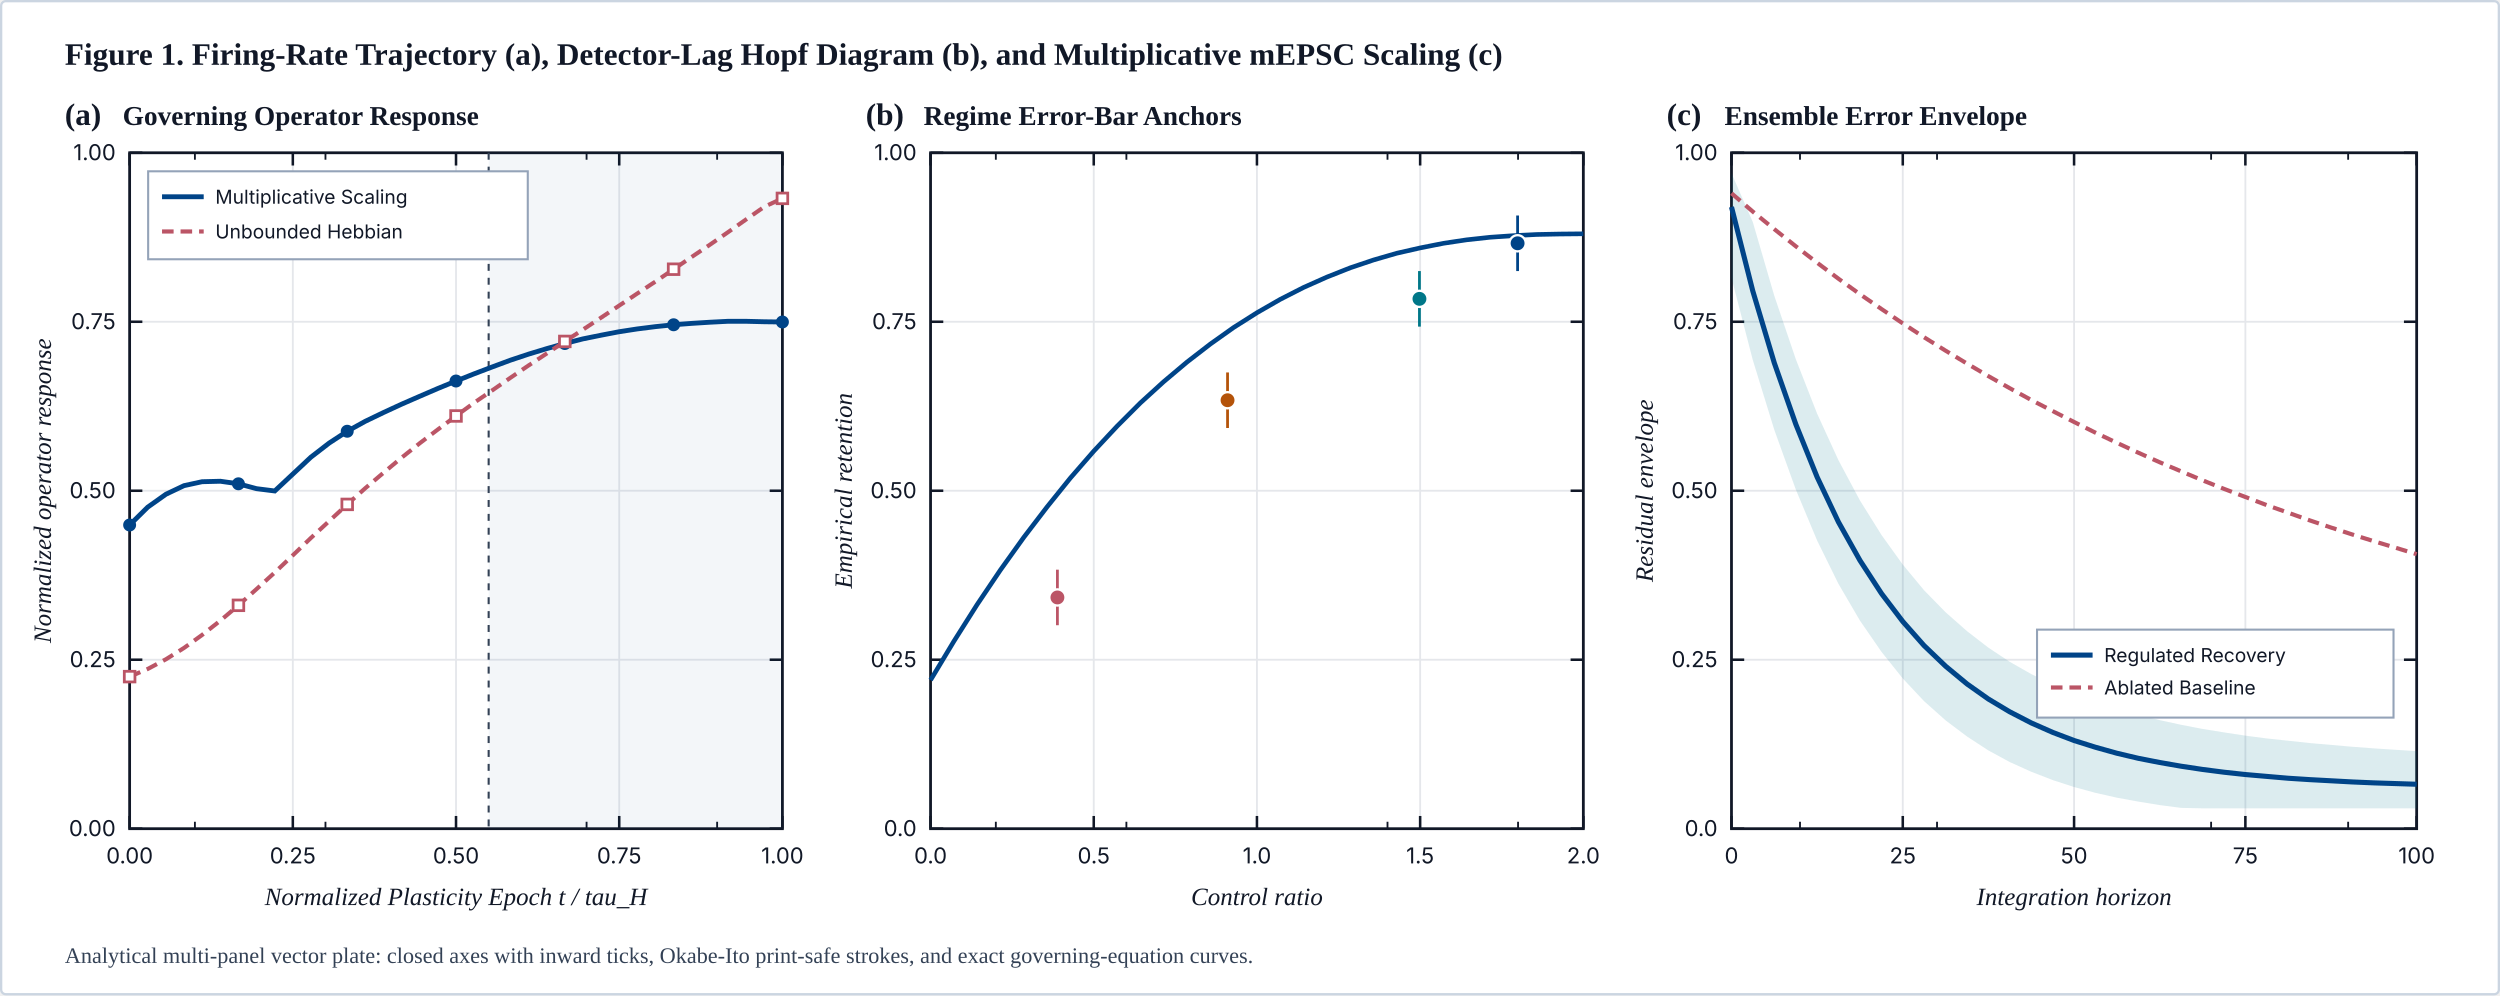
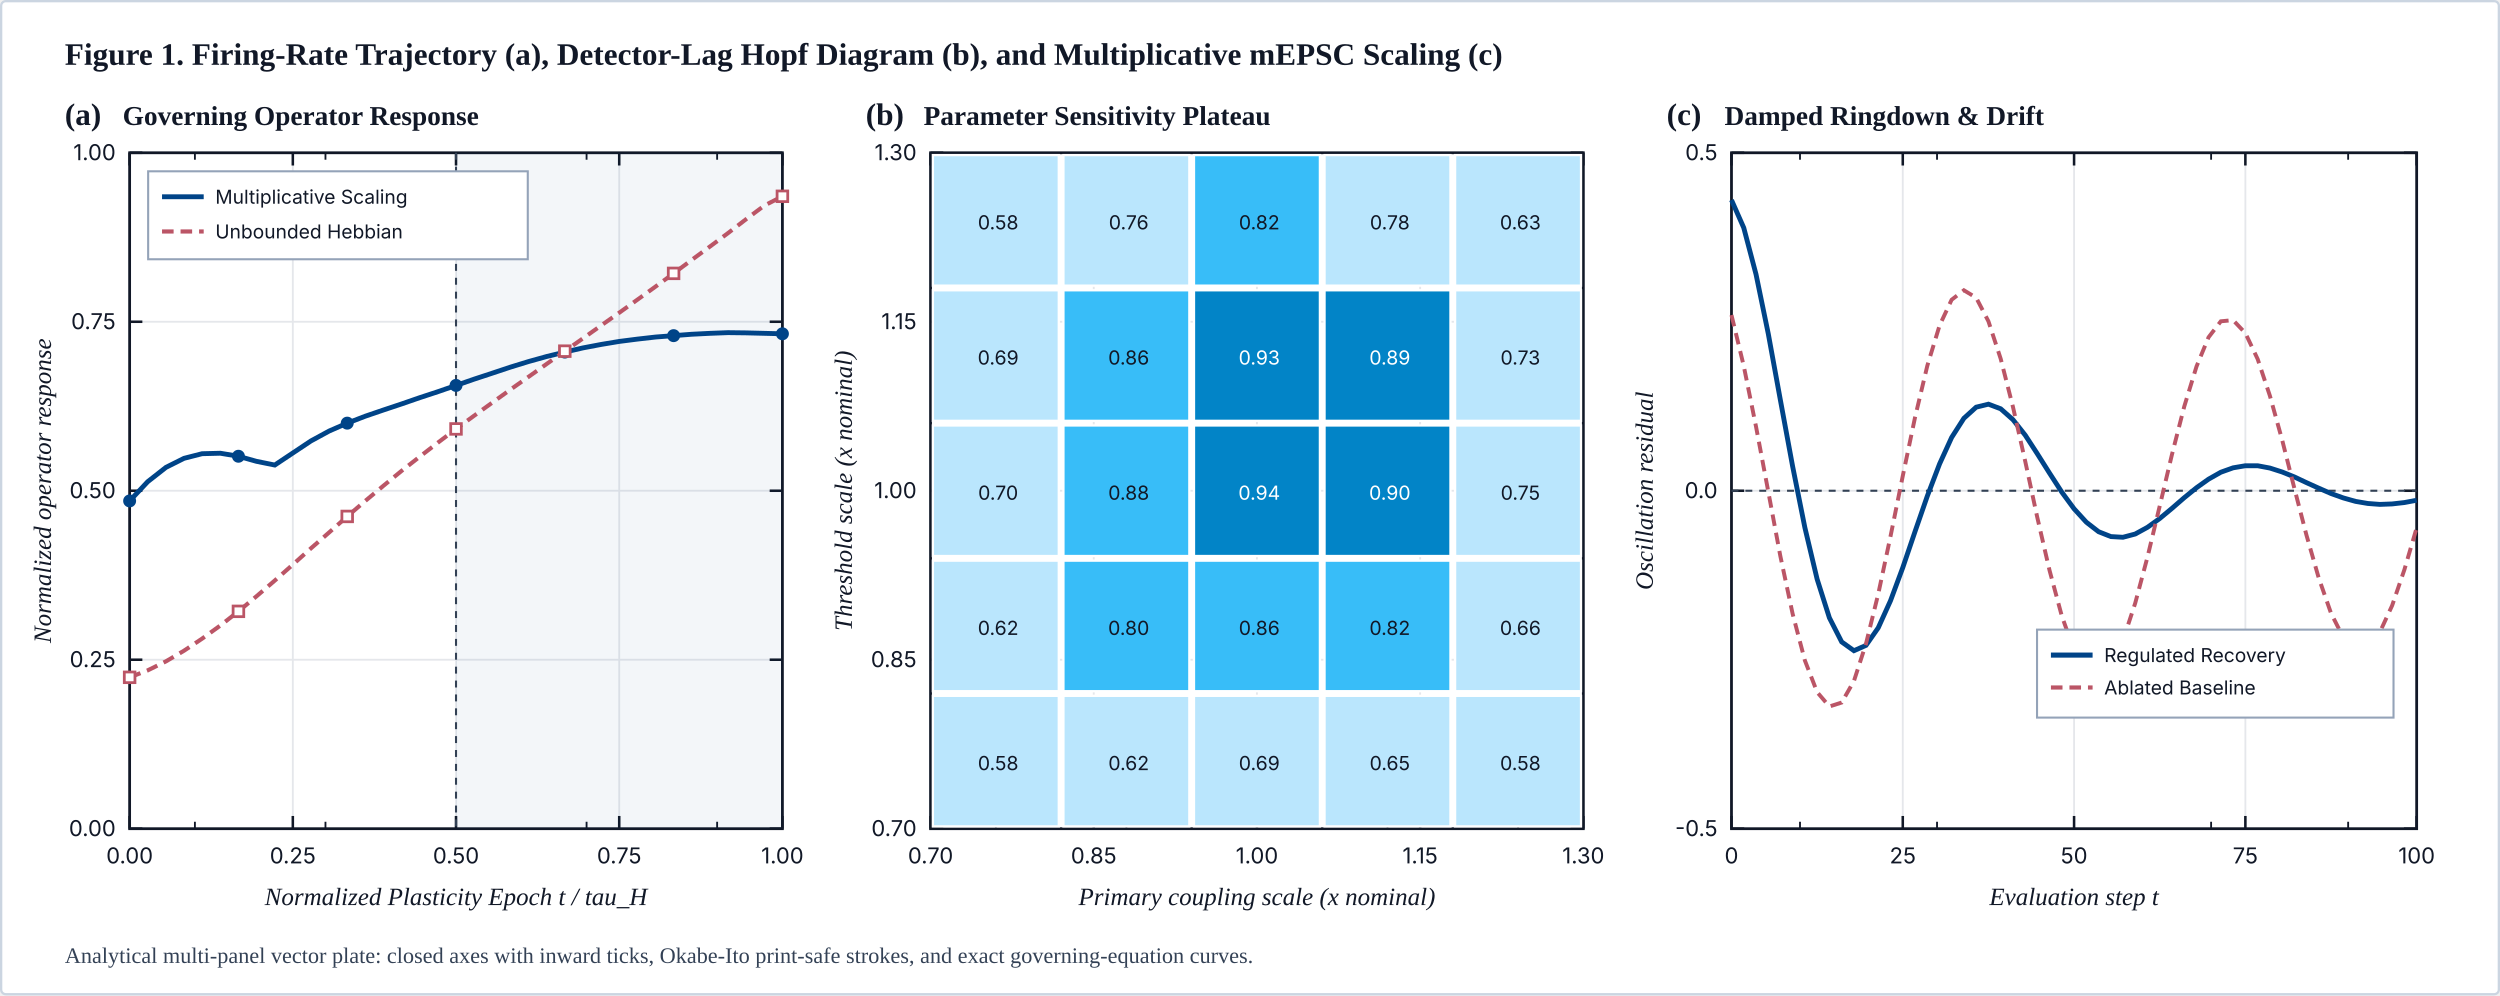
<svg xmlns="http://www.w3.org/2000/svg" viewBox="0 0 1080 430" width="1080" height="430" role="img" data-figure-style="journal-multipanel">
  <rect x="0.5" y="0.5" width="1079" height="429" rx="2" fill="#ffffff" stroke="#cbd5e1" stroke-width="1" />
  <text x="28" y="28" fill="#111827" font-family="Georgia, 'Times New Roman', serif" font-size="13.5" font-weight="700">Figure 1. Firing-Rate Trajectory (a), Detector-Lag Hopf Diagram (b), and Multiplicative mEPSC Scaling (c)</text>
  <text x="28.0" y="54.0" fill="#111827" font-family="Georgia, 'Times New Roman', serif" font-size="13.5" font-weight="700">(a)</text>
  <text x="53.0" y="54.0" fill="#111827" font-family="Georgia, 'Times New Roman', serif" font-size="11.8" font-weight="600">Governing Operator Response</text>
  <line x1="56.0" y1="358.0" x2="338.0" y2="358.0" stroke="#e5e7eb" stroke-width="0.8" />
  <line x1="56.0" y1="285.0" x2="338.0" y2="285.0" stroke="#e5e7eb" stroke-width="0.8" />
  <line x1="56.0" y1="212.0" x2="338.0" y2="212.0" stroke="#e5e7eb" stroke-width="0.8" />
  <line x1="56.0" y1="139.0" x2="338.0" y2="139.0" stroke="#e5e7eb" stroke-width="0.8" />
  <line x1="56.0" y1="66.0" x2="338.0" y2="66.0" stroke="#e5e7eb" stroke-width="0.8" />
  <line x1="56.0" y1="66.0" x2="56.0" y2="358.0" stroke="#e5e7eb" stroke-width="0.8" />
  <line x1="126.5" y1="66.0" x2="126.5" y2="358.0" stroke="#e5e7eb" stroke-width="0.8" />
  <line x1="197.0" y1="66.0" x2="197.0" y2="358.0" stroke="#e5e7eb" stroke-width="0.8" />
  <line x1="267.5" y1="66.0" x2="267.5" y2="358.0" stroke="#e5e7eb" stroke-width="0.8" />
  <line x1="338.0" y1="66.0" x2="338.0" y2="358.0" stroke="#e5e7eb" stroke-width="0.8" />
  <rect x="56.0" y="66.0" width="282.0" height="292.0" fill="none" stroke="#111827" stroke-width="1.2" />
  <line x1="56.0" y1="358.0" x2="56.0" y2="352.5" stroke="#111827" stroke-width="1.1" />
  <line x1="56.0" y1="66.0" x2="56.0" y2="71.5" stroke="#111827" stroke-width="1.1" />
  <text x="56.0" y="373.0" text-anchor="middle" fill="#111827" font-family="Inter, 'Helvetica Neue', Arial, sans-serif" font-size="9.5">0.00</text>
  <line x1="126.5" y1="358.0" x2="126.5" y2="352.5" stroke="#111827" stroke-width="1.1" />
  <line x1="126.5" y1="66.0" x2="126.5" y2="71.5" stroke="#111827" stroke-width="1.1" />
  <text x="126.5" y="373.0" text-anchor="middle" fill="#111827" font-family="Inter, 'Helvetica Neue', Arial, sans-serif" font-size="9.5">0.25</text>
  <line x1="197.0" y1="358.0" x2="197.0" y2="352.5" stroke="#111827" stroke-width="1.1" />
  <line x1="197.0" y1="66.0" x2="197.0" y2="71.5" stroke="#111827" stroke-width="1.1" />
  <text x="197.0" y="373.0" text-anchor="middle" fill="#111827" font-family="Inter, 'Helvetica Neue', Arial, sans-serif" font-size="9.5">0.50</text>
  <line x1="267.5" y1="358.0" x2="267.5" y2="352.5" stroke="#111827" stroke-width="1.1" />
  <line x1="267.5" y1="66.0" x2="267.5" y2="71.5" stroke="#111827" stroke-width="1.1" />
  <text x="267.5" y="373.0" text-anchor="middle" fill="#111827" font-family="Inter, 'Helvetica Neue', Arial, sans-serif" font-size="9.5">0.75</text>
  <line x1="338.0" y1="358.0" x2="338.0" y2="352.5" stroke="#111827" stroke-width="1.1" />
  <line x1="338.0" y1="66.0" x2="338.0" y2="71.5" stroke="#111827" stroke-width="1.1" />
  <text x="338.0" y="373.0" text-anchor="middle" fill="#111827" font-family="Inter, 'Helvetica Neue', Arial, sans-serif" font-size="9.5">1.00</text>
  <line x1="84.2" y1="358.0" x2="84.2" y2="355.0" stroke="#111827" stroke-width="0.8" />
  <line x1="84.2" y1="66.0" x2="84.2" y2="69.0" stroke="#111827" stroke-width="0.8" />
  <line x1="140.6" y1="358.0" x2="140.6" y2="355.0" stroke="#111827" stroke-width="0.8" />
  <line x1="140.6" y1="66.0" x2="140.6" y2="69.0" stroke="#111827" stroke-width="0.8" />
  <line x1="197.0" y1="358.0" x2="197.0" y2="355.0" stroke="#111827" stroke-width="0.8" />
  <line x1="197.0" y1="66.0" x2="197.0" y2="69.0" stroke="#111827" stroke-width="0.8" />
  <line x1="253.4" y1="358.0" x2="253.4" y2="355.0" stroke="#111827" stroke-width="0.8" />
  <line x1="253.4" y1="66.0" x2="253.4" y2="69.0" stroke="#111827" stroke-width="0.8" />
  <line x1="309.8" y1="358.0" x2="309.8" y2="355.0" stroke="#111827" stroke-width="0.8" />
  <line x1="309.8" y1="66.0" x2="309.8" y2="69.0" stroke="#111827" stroke-width="0.8" />
  <line x1="56.0" y1="358.0" x2="61.5" y2="358.0" stroke="#111827" stroke-width="1.1" />
  <line x1="338.0" y1="358.0" x2="332.5" y2="358.0" stroke="#111827" stroke-width="1.1" />
  <text x="50.0" y="361.2" text-anchor="end" fill="#111827" font-family="Inter, 'Helvetica Neue', Arial, sans-serif" font-size="9.5">0.00</text>
  <line x1="56.0" y1="285.0" x2="61.5" y2="285.0" stroke="#111827" stroke-width="1.1" />
  <line x1="338.0" y1="285.0" x2="332.5" y2="285.0" stroke="#111827" stroke-width="1.1" />
  <text x="50.0" y="288.2" text-anchor="end" fill="#111827" font-family="Inter, 'Helvetica Neue', Arial, sans-serif" font-size="9.5">0.25</text>
  <line x1="56.0" y1="212.0" x2="61.5" y2="212.0" stroke="#111827" stroke-width="1.1" />
  <line x1="338.0" y1="212.0" x2="332.5" y2="212.0" stroke="#111827" stroke-width="1.1" />
  <text x="50.0" y="215.2" text-anchor="end" fill="#111827" font-family="Inter, 'Helvetica Neue', Arial, sans-serif" font-size="9.5">0.50</text>
  <line x1="56.0" y1="139.0" x2="61.5" y2="139.0" stroke="#111827" stroke-width="1.1" />
  <line x1="338.0" y1="139.0" x2="332.5" y2="139.0" stroke="#111827" stroke-width="1.1" />
  <text x="50.0" y="142.2" text-anchor="end" fill="#111827" font-family="Inter, 'Helvetica Neue', Arial, sans-serif" font-size="9.5">0.75</text>
  <line x1="56.0" y1="66.0" x2="61.5" y2="66.0" stroke="#111827" stroke-width="1.1" />
  <line x1="338.0" y1="66.0" x2="332.5" y2="66.0" stroke="#111827" stroke-width="1.1" />
  <text x="50.0" y="69.2" text-anchor="end" fill="#111827" font-family="Inter, 'Helvetica Neue', Arial, sans-serif" font-size="9.5">1.00</text>
  <text x="197.0" y="391.0" text-anchor="middle" fill="#111827" font-family="Georgia, 'Times New Roman', serif" font-size="10.8" font-style="italic">Normalized Plasticity Epoch t / tau_H</text>
  <text x="22.0" y="212.0" text-anchor="middle" transform="rotate(-90 22.0 212.0)" fill="#111827" font-family="Georgia, 'Times New Roman', serif" font-size="10.8" font-style="italic">Normalized operator response</text>
-   <rect x="211.1" y="66.0" width="126.9" height="292.0" fill="#004488" fill-opacity="0.05" />
-   <line x1="211.1" y1="66.0" x2="211.1" y2="358.0" stroke="#334155" stroke-width="0.9" stroke-dasharray="3 3" />
-   <path d="M56.0,226.8 L63.8,219.1 L71.7,213.5 L79.5,209.8 L87.3,208.1 L95.2,207.9 L103.0,209.0 L110.8,211.1 L118.7,212.1 L126.5,204.8 L134.3,197.5 L142.2,191.4 L150.0,186.3 L157.8,182.0 L165.7,178.2 L173.5,174.6 L181.3,171.2 L189.2,167.8 L197.0,164.6 L204.8,161.5 L212.7,158.5 L220.5,155.6 L228.3,153.0 L236.2,150.6 L244.0,148.4 L251.8,146.4 L259.7,144.8 L267.5,143.3 L275.3,142.1 L283.2,141.1 L291.0,140.3 L298.8,139.7 L306.7,139.2 L314.5,138.8 L322.3,138.8 L330.2,139.0 L338.0,139.1" fill="none" stroke="#004488" stroke-width="2.1" />
-   <path d="M56.0,292.3 L63.8,289.0 L71.7,284.8 L79.5,279.9 L87.3,274.3 L95.2,268.1 L103.0,261.5 L110.8,254.5 L118.7,247.3 L126.5,239.9 L134.3,232.4 L142.2,225.1 L150.0,217.9 L157.8,210.9 L165.7,204.2 L173.5,197.7 L181.3,191.5 L189.2,185.5 L197.0,179.7 L204.8,174.0 L212.7,168.6 L220.5,163.2 L228.3,157.9 L236.2,152.7 L244.0,147.5 L251.8,142.4 L259.7,137.2 L267.5,132.0 L275.3,126.8 L283.2,121.6 L291.0,116.3 L298.8,111.0 L306.7,105.7 L314.5,100.3 L322.3,94.8 L330.2,89.3 L338.0,85.7" fill="none" stroke="#bb5566" stroke-width="1.8" stroke-dasharray="5 3" />
-   <circle cx="56.0" cy="226.8" r="2.8" fill="#004488" />
-   <rect x="53.7" y="290.0" width="4.6" height="4.6" fill="#ffffff" stroke="#bb5566" stroke-width="1.2" />
-   <circle cx="103.0" cy="209.0" r="2.8" fill="#004488" />
-   <rect x="100.7" y="259.2" width="4.6" height="4.6" fill="#ffffff" stroke="#bb5566" stroke-width="1.2" />
-   <circle cx="150.0" cy="186.3" r="2.8" fill="#004488" />
-   <rect x="147.7" y="215.6" width="4.6" height="4.6" fill="#ffffff" stroke="#bb5566" stroke-width="1.2" />
-   <circle cx="197.0" cy="164.6" r="2.8" fill="#004488" />
-   <rect x="194.7" y="177.4" width="4.6" height="4.6" fill="#ffffff" stroke="#bb5566" stroke-width="1.2" />
-   <circle cx="244.0" cy="148.4" r="2.8" fill="#004488" />
-   <rect x="241.7" y="145.2" width="4.6" height="4.6" fill="#ffffff" stroke="#bb5566" stroke-width="1.2" />
-   <circle cx="291.0" cy="140.3" r="2.8" fill="#004488" />
-   <rect x="288.7" y="114.0" width="4.6" height="4.6" fill="#ffffff" stroke="#bb5566" stroke-width="1.2" />
-   <circle cx="338.0" cy="139.1" r="2.8" fill="#004488" />
-   <rect x="335.7" y="83.4" width="4.6" height="4.6" fill="#ffffff" stroke="#bb5566" stroke-width="1.2" />
+   <rect x="197.0" y="66.0" width="141.0" height="292.0" fill="#004488" fill-opacity="0.05" />
+   <line x1="197.0" y1="66.0" x2="197.0" y2="358.0" stroke="#334155" stroke-width="0.9" stroke-dasharray="3 3" />
+   <path d="M56.0,216.4 L63.8,208.1 L71.7,201.9 L79.5,198.0 L87.3,196.0 L95.2,195.8 L103.0,197.1 L110.8,199.3 L118.7,200.9 L126.5,195.7 L134.3,190.5 L142.2,186.2 L150.0,182.8 L157.8,179.8 L165.7,177.1 L173.5,174.5 L181.3,171.8 L189.2,169.2 L197.0,166.5 L204.8,163.8 L212.7,161.2 L220.5,158.6 L228.3,156.2 L236.2,154.0 L244.0,152.1 L251.8,150.3 L259.7,148.8 L267.5,147.5 L275.3,146.5 L283.2,145.6 L291.0,145.0 L298.8,144.4 L306.7,144.0 L314.5,143.7 L322.3,143.8 L330.2,144.0 L338.0,144.2" fill="none" stroke="#004488" stroke-width="2.1" />
+   <path d="M56.0,292.6 L63.8,289.6 L71.7,285.7 L79.5,281.1 L87.3,275.9 L95.2,270.2 L103.0,264.1 L110.8,257.6 L118.7,250.8 L126.5,243.9 L134.3,236.9 L142.2,230.0 L150.0,223.1 L157.8,216.4 L165.7,209.8 L173.5,203.4 L181.3,197.3 L189.2,191.2 L197.0,185.3 L204.8,179.6 L212.7,173.9 L220.5,168.3 L228.3,162.8 L236.2,157.2 L244.0,151.7 L251.8,146.2 L259.7,140.6 L267.5,135.1 L275.3,129.5 L283.2,123.8 L291.0,118.1 L298.8,112.3 L306.7,106.5 L314.5,100.7 L322.3,94.7 L330.2,88.8 L338.0,84.8" fill="none" stroke="#bb5566" stroke-width="1.8" stroke-dasharray="5 3" />
+   <circle cx="56.0" cy="216.4" r="2.8" fill="#004488" />
+   <rect x="53.7" y="290.3" width="4.6" height="4.6" fill="#ffffff" stroke="#bb5566" stroke-width="1.2" />
+   <circle cx="103.0" cy="197.1" r="2.8" fill="#004488" />
+   <rect x="100.7" y="261.8" width="4.6" height="4.6" fill="#ffffff" stroke="#bb5566" stroke-width="1.2" />
+   <circle cx="150.0" cy="182.8" r="2.8" fill="#004488" />
+   <rect x="147.7" y="220.8" width="4.6" height="4.6" fill="#ffffff" stroke="#bb5566" stroke-width="1.2" />
+   <circle cx="197.0" cy="166.5" r="2.8" fill="#004488" />
+   <rect x="194.7" y="183.0" width="4.6" height="4.6" fill="#ffffff" stroke="#bb5566" stroke-width="1.2" />
+   <circle cx="244.0" cy="152.1" r="2.8" fill="#004488" />
+   <rect x="241.7" y="149.4" width="4.6" height="4.6" fill="#ffffff" stroke="#bb5566" stroke-width="1.2" />
+   <circle cx="291.0" cy="145.0" r="2.8" fill="#004488" />
+   <rect x="288.7" y="115.8" width="4.6" height="4.6" fill="#ffffff" stroke="#bb5566" stroke-width="1.2" />
+   <circle cx="338.0" cy="144.2" r="2.8" fill="#004488" />
+   <rect x="335.7" y="82.5" width="4.6" height="4.6" fill="#ffffff" stroke="#bb5566" stroke-width="1.2" />
  <rect x="64.0" y="74.0" width="164" height="38" fill="#ffffff" stroke="#94a3b8" stroke-width="0.9" />
  <line x1="70.0" y1="85.0" x2="88.0" y2="85.0" stroke="#004488" stroke-width="2.1" />
  <text x="93.0" y="88.0" fill="#111827" font-family="Inter, 'Helvetica Neue', Arial, sans-serif" font-size="8.3">Multiplicative Scaling</text>
  <line x1="70.0" y1="100.0" x2="88.0" y2="100.0" stroke="#bb5566" stroke-width="1.8" stroke-dasharray="5 3" />
  <text x="93.0" y="103.0" fill="#111827" font-family="Inter, 'Helvetica Neue', Arial, sans-serif" font-size="8.3">Unbounded Hebbian</text>
  <text x="374.0" y="54.0" fill="#111827" font-family="Georgia, 'Times New Roman', serif" font-size="13.5" font-weight="700">(b)</text>
-   <text x="399.0" y="54.0" fill="#111827" font-family="Georgia, 'Times New Roman', serif" font-size="11.8" font-weight="600">Regime Error-Bar Anchors</text>
+   <text x="399.0" y="54.0" fill="#111827" font-family="Georgia, 'Times New Roman', serif" font-size="11.8" font-weight="600">Parameter Sensitivity Plateau</text>
  <line x1="402.0" y1="358.0" x2="684.0" y2="358.0" stroke="#e5e7eb" stroke-width="0.8" />
  <line x1="402.0" y1="285.0" x2="684.0" y2="285.0" stroke="#e5e7eb" stroke-width="0.8" />
  <line x1="402.0" y1="212.0" x2="684.0" y2="212.0" stroke="#e5e7eb" stroke-width="0.8" />
  <line x1="402.0" y1="139.0" x2="684.0" y2="139.0" stroke="#e5e7eb" stroke-width="0.8" />
  <line x1="402.0" y1="66.0" x2="684.0" y2="66.0" stroke="#e5e7eb" stroke-width="0.8" />
  <line x1="402.0" y1="66.0" x2="402.0" y2="358.0" stroke="#e5e7eb" stroke-width="0.8" />
  <line x1="472.5" y1="66.0" x2="472.5" y2="358.0" stroke="#e5e7eb" stroke-width="0.8" />
  <line x1="543.0" y1="66.0" x2="543.0" y2="358.0" stroke="#e5e7eb" stroke-width="0.8" />
  <line x1="613.5" y1="66.0" x2="613.5" y2="358.0" stroke="#e5e7eb" stroke-width="0.8" />
  <line x1="684.0" y1="66.0" x2="684.0" y2="358.0" stroke="#e5e7eb" stroke-width="0.8" />
  <rect x="402.0" y="66.0" width="282.0" height="292.0" fill="none" stroke="#111827" stroke-width="1.2" />
  <line x1="402.0" y1="358.0" x2="402.0" y2="352.5" stroke="#111827" stroke-width="1.1" />
  <line x1="402.0" y1="66.0" x2="402.0" y2="71.5" stroke="#111827" stroke-width="1.1" />
-   <text x="402.0" y="373.0" text-anchor="middle" fill="#111827" font-family="Inter, 'Helvetica Neue', Arial, sans-serif" font-size="9.5">0.0</text>
+   <text x="402.0" y="373.0" text-anchor="middle" fill="#111827" font-family="Inter, 'Helvetica Neue', Arial, sans-serif" font-size="9.5">0.70</text>
  <line x1="472.5" y1="358.0" x2="472.5" y2="352.5" stroke="#111827" stroke-width="1.1" />
  <line x1="472.5" y1="66.0" x2="472.5" y2="71.5" stroke="#111827" stroke-width="1.1" />
-   <text x="472.5" y="373.0" text-anchor="middle" fill="#111827" font-family="Inter, 'Helvetica Neue', Arial, sans-serif" font-size="9.5">0.5</text>
+   <text x="472.5" y="373.0" text-anchor="middle" fill="#111827" font-family="Inter, 'Helvetica Neue', Arial, sans-serif" font-size="9.5">0.85</text>
  <line x1="543.0" y1="358.0" x2="543.0" y2="352.5" stroke="#111827" stroke-width="1.1" />
  <line x1="543.0" y1="66.0" x2="543.0" y2="71.5" stroke="#111827" stroke-width="1.1" />
-   <text x="543.0" y="373.0" text-anchor="middle" fill="#111827" font-family="Inter, 'Helvetica Neue', Arial, sans-serif" font-size="9.5">1.0</text>
+   <text x="543.0" y="373.0" text-anchor="middle" fill="#111827" font-family="Inter, 'Helvetica Neue', Arial, sans-serif" font-size="9.5">1.00</text>
  <line x1="613.5" y1="358.0" x2="613.5" y2="352.5" stroke="#111827" stroke-width="1.1" />
  <line x1="613.5" y1="66.0" x2="613.5" y2="71.5" stroke="#111827" stroke-width="1.1" />
-   <text x="613.5" y="373.0" text-anchor="middle" fill="#111827" font-family="Inter, 'Helvetica Neue', Arial, sans-serif" font-size="9.5">1.5</text>
+   <text x="613.5" y="373.0" text-anchor="middle" fill="#111827" font-family="Inter, 'Helvetica Neue', Arial, sans-serif" font-size="9.5">1.15</text>
  <line x1="684.0" y1="358.0" x2="684.0" y2="352.5" stroke="#111827" stroke-width="1.1" />
  <line x1="684.0" y1="66.0" x2="684.0" y2="71.5" stroke="#111827" stroke-width="1.1" />
-   <text x="684.0" y="373.0" text-anchor="middle" fill="#111827" font-family="Inter, 'Helvetica Neue', Arial, sans-serif" font-size="9.5">2.0</text>
+   <text x="684.0" y="373.0" text-anchor="middle" fill="#111827" font-family="Inter, 'Helvetica Neue', Arial, sans-serif" font-size="9.5">1.30</text>
  <line x1="430.2" y1="358.0" x2="430.2" y2="355.0" stroke="#111827" stroke-width="0.8" />
  <line x1="430.2" y1="66.0" x2="430.2" y2="69.0" stroke="#111827" stroke-width="0.8" />
  <line x1="486.6" y1="358.0" x2="486.6" y2="355.0" stroke="#111827" stroke-width="0.8" />
  <line x1="486.6" y1="66.0" x2="486.6" y2="69.0" stroke="#111827" stroke-width="0.8" />
  <line x1="543.0" y1="358.0" x2="543.0" y2="355.0" stroke="#111827" stroke-width="0.8" />
  <line x1="543.0" y1="66.0" x2="543.0" y2="69.0" stroke="#111827" stroke-width="0.8" />
  <line x1="599.4" y1="358.0" x2="599.4" y2="355.0" stroke="#111827" stroke-width="0.8" />
  <line x1="599.4" y1="66.0" x2="599.4" y2="69.0" stroke="#111827" stroke-width="0.8" />
  <line x1="655.8" y1="358.0" x2="655.8" y2="355.0" stroke="#111827" stroke-width="0.8" />
  <line x1="655.8" y1="66.0" x2="655.8" y2="69.0" stroke="#111827" stroke-width="0.8" />
  <line x1="402.0" y1="358.0" x2="407.5" y2="358.0" stroke="#111827" stroke-width="1.1" />
  <line x1="684.0" y1="358.0" x2="678.5" y2="358.0" stroke="#111827" stroke-width="1.1" />
-   <text x="396.0" y="361.2" text-anchor="end" fill="#111827" font-family="Inter, 'Helvetica Neue', Arial, sans-serif" font-size="9.5">0.0</text>
+   <text x="396.0" y="361.2" text-anchor="end" fill="#111827" font-family="Inter, 'Helvetica Neue', Arial, sans-serif" font-size="9.5">0.70</text>
  <line x1="402.0" y1="285.0" x2="407.5" y2="285.0" stroke="#111827" stroke-width="1.1" />
  <line x1="684.0" y1="285.0" x2="678.5" y2="285.0" stroke="#111827" stroke-width="1.1" />
-   <text x="396.0" y="288.2" text-anchor="end" fill="#111827" font-family="Inter, 'Helvetica Neue', Arial, sans-serif" font-size="9.5">0.25</text>
+   <text x="396.0" y="288.2" text-anchor="end" fill="#111827" font-family="Inter, 'Helvetica Neue', Arial, sans-serif" font-size="9.5">0.85</text>
  <line x1="402.0" y1="212.0" x2="407.5" y2="212.0" stroke="#111827" stroke-width="1.1" />
  <line x1="684.0" y1="212.0" x2="678.5" y2="212.0" stroke="#111827" stroke-width="1.1" />
-   <text x="396.0" y="215.2" text-anchor="end" fill="#111827" font-family="Inter, 'Helvetica Neue', Arial, sans-serif" font-size="9.5">0.50</text>
+   <text x="396.0" y="215.2" text-anchor="end" fill="#111827" font-family="Inter, 'Helvetica Neue', Arial, sans-serif" font-size="9.5">1.00</text>
  <line x1="402.0" y1="139.0" x2="407.5" y2="139.0" stroke="#111827" stroke-width="1.1" />
  <line x1="684.0" y1="139.0" x2="678.5" y2="139.0" stroke="#111827" stroke-width="1.1" />
-   <text x="396.0" y="142.2" text-anchor="end" fill="#111827" font-family="Inter, 'Helvetica Neue', Arial, sans-serif" font-size="9.5">0.75</text>
+   <text x="396.0" y="142.2" text-anchor="end" fill="#111827" font-family="Inter, 'Helvetica Neue', Arial, sans-serif" font-size="9.5">1.15</text>
  <line x1="402.0" y1="66.0" x2="407.5" y2="66.0" stroke="#111827" stroke-width="1.1" />
  <line x1="684.0" y1="66.0" x2="678.5" y2="66.0" stroke="#111827" stroke-width="1.1" />
-   <text x="396.0" y="69.2" text-anchor="end" fill="#111827" font-family="Inter, 'Helvetica Neue', Arial, sans-serif" font-size="9.5">1.00</text>
-   <text x="543.0" y="391.0" text-anchor="middle" fill="#111827" font-family="Georgia, 'Times New Roman', serif" font-size="10.8" font-style="italic">Control ratio</text>
-   <text x="368.0" y="212.0" text-anchor="middle" transform="rotate(-90 368.0 212.0)" fill="#111827" font-family="Georgia, 'Times New Roman', serif" font-size="10.8" font-style="italic">Empirical retention</text>
-   <path d="M402.0,293.8 L412.1,277.0 L422.1,261.2 L432.2,246.2 L442.3,232.1 L452.4,218.9 L462.4,206.5 L472.5,194.9 L482.6,184.1 L492.6,174.1 L502.7,164.9 L512.8,156.4 L522.9,148.6 L532.9,141.5 L543.0,135.1 L553.1,129.3 L563.1,124.2 L573.2,119.7 L583.3,115.7 L593.4,112.3 L603.4,109.4 L613.5,107.1 L623.6,105.1 L633.6,103.6 L643.7,102.5 L653.8,101.8 L663.9,101.3 L673.9,101.1 L684.0,101.0" fill="none" stroke="#004488" stroke-width="2.0" />
-   <line x1="456.8" y1="246.1" x2="456.8" y2="270.1" stroke="#bb5566" stroke-width="1.2" />
-   <circle cx="456.8" cy="258.1" r="3.5" fill="#bb5566" stroke="#ffffff" stroke-width="1" />
-   <line x1="530.3" y1="160.9" x2="530.3" y2="184.9" stroke="#b45309" stroke-width="1.2" />
-   <circle cx="530.3" cy="172.9" r="3.5" fill="#b45309" stroke="#ffffff" stroke-width="1" />
-   <line x1="613.2" y1="117.1" x2="613.2" y2="141.1" stroke="#007788" stroke-width="1.2" />
-   <circle cx="613.2" cy="129.1" r="3.5" fill="#007788" stroke="#ffffff" stroke-width="1" />
-   <line x1="655.6" y1="93.1" x2="655.6" y2="117.1" stroke="#004488" stroke-width="1.2" />
-   <circle cx="655.6" cy="105.1" r="3.5" fill="#004488" stroke="#ffffff" stroke-width="1" />
+   <text x="396.0" y="69.2" text-anchor="end" fill="#111827" font-family="Inter, 'Helvetica Neue', Arial, sans-serif" font-size="9.5">1.30</text>
+   <text x="543.0" y="391.0" text-anchor="middle" fill="#111827" font-family="Georgia, 'Times New Roman', serif" font-size="10.8" font-style="italic">Primary coupling scale (x nominal)</text>
+   <text x="368.0" y="212.0" text-anchor="middle" transform="rotate(-90 368.0 212.0)" fill="#111827" font-family="Georgia, 'Times New Roman', serif" font-size="10.8" font-style="italic">Threshold scale (x nominal)</text>
+   <rect x="403.0" y="300.6" width="54.4" height="56.4" fill="#bae6fd" stroke="#ffffff" stroke-width="1.0" />
+   <text x="431.2" y="332.7" text-anchor="middle" fill="#111827" font-family="Inter, 'Helvetica Neue', Arial, sans-serif" font-size="8.4">0.58</text>
+   <rect x="459.4" y="300.6" width="54.4" height="56.4" fill="#bae6fd" stroke="#ffffff" stroke-width="1.0" />
+   <text x="487.6" y="332.7" text-anchor="middle" fill="#111827" font-family="Inter, 'Helvetica Neue', Arial, sans-serif" font-size="8.4">0.62</text>
+   <rect x="515.8" y="300.6" width="54.4" height="56.4" fill="#bae6fd" stroke="#ffffff" stroke-width="1.0" />
+   <text x="544.0" y="332.7" text-anchor="middle" fill="#111827" font-family="Inter, 'Helvetica Neue', Arial, sans-serif" font-size="8.4">0.69</text>
+   <rect x="572.2" y="300.6" width="54.4" height="56.4" fill="#bae6fd" stroke="#ffffff" stroke-width="1.0" />
+   <text x="600.4" y="332.7" text-anchor="middle" fill="#111827" font-family="Inter, 'Helvetica Neue', Arial, sans-serif" font-size="8.4">0.65</text>
+   <rect x="628.6" y="300.6" width="54.4" height="56.4" fill="#bae6fd" stroke="#ffffff" stroke-width="1.0" />
+   <text x="656.8" y="332.7" text-anchor="middle" fill="#111827" font-family="Inter, 'Helvetica Neue', Arial, sans-serif" font-size="8.4">0.58</text>
+   <rect x="403.0" y="242.2" width="54.4" height="56.4" fill="#bae6fd" stroke="#ffffff" stroke-width="1.0" />
+   <text x="431.2" y="274.3" text-anchor="middle" fill="#111827" font-family="Inter, 'Helvetica Neue', Arial, sans-serif" font-size="8.4">0.62</text>
+   <rect x="459.4" y="242.2" width="54.4" height="56.4" fill="#38bdf8" stroke="#ffffff" stroke-width="1.0" />
+   <text x="487.6" y="274.3" text-anchor="middle" fill="#111827" font-family="Inter, 'Helvetica Neue', Arial, sans-serif" font-size="8.4">0.80</text>
+   <rect x="515.8" y="242.2" width="54.4" height="56.4" fill="#38bdf8" stroke="#ffffff" stroke-width="1.0" />
+   <text x="544.0" y="274.3" text-anchor="middle" fill="#111827" font-family="Inter, 'Helvetica Neue', Arial, sans-serif" font-size="8.4">0.86</text>
+   <rect x="572.2" y="242.2" width="54.4" height="56.4" fill="#38bdf8" stroke="#ffffff" stroke-width="1.0" />
+   <text x="600.4" y="274.3" text-anchor="middle" fill="#111827" font-family="Inter, 'Helvetica Neue', Arial, sans-serif" font-size="8.4">0.82</text>
+   <rect x="628.6" y="242.2" width="54.4" height="56.4" fill="#bae6fd" stroke="#ffffff" stroke-width="1.0" />
+   <text x="656.8" y="274.3" text-anchor="middle" fill="#111827" font-family="Inter, 'Helvetica Neue', Arial, sans-serif" font-size="8.4">0.66</text>
+   <rect x="403.0" y="183.8" width="54.4" height="56.4" fill="#bae6fd" stroke="#ffffff" stroke-width="1.0" />
+   <text x="431.2" y="215.9" text-anchor="middle" fill="#111827" font-family="Inter, 'Helvetica Neue', Arial, sans-serif" font-size="8.4">0.70</text>
+   <rect x="459.4" y="183.8" width="54.4" height="56.4" fill="#38bdf8" stroke="#ffffff" stroke-width="1.0" />
+   <text x="487.6" y="215.9" text-anchor="middle" fill="#111827" font-family="Inter, 'Helvetica Neue', Arial, sans-serif" font-size="8.4">0.88</text>
+   <rect x="515.8" y="183.8" width="54.4" height="56.4" fill="#0284c7" stroke="#ffffff" stroke-width="1.0" />
+   <text x="544.0" y="215.9" text-anchor="middle" fill="#ffffff" font-family="Inter, 'Helvetica Neue', Arial, sans-serif" font-size="8.4">0.94</text>
+   <rect x="572.2" y="183.8" width="54.4" height="56.4" fill="#0284c7" stroke="#ffffff" stroke-width="1.0" />
+   <text x="600.4" y="215.9" text-anchor="middle" fill="#ffffff" font-family="Inter, 'Helvetica Neue', Arial, sans-serif" font-size="8.4">0.90</text>
+   <rect x="628.6" y="183.8" width="54.4" height="56.4" fill="#bae6fd" stroke="#ffffff" stroke-width="1.0" />
+   <text x="656.8" y="215.9" text-anchor="middle" fill="#111827" font-family="Inter, 'Helvetica Neue', Arial, sans-serif" font-size="8.4">0.75</text>
+   <rect x="403.0" y="125.4" width="54.4" height="56.4" fill="#bae6fd" stroke="#ffffff" stroke-width="1.0" />
+   <text x="431.2" y="157.5" text-anchor="middle" fill="#111827" font-family="Inter, 'Helvetica Neue', Arial, sans-serif" font-size="8.4">0.69</text>
+   <rect x="459.4" y="125.4" width="54.4" height="56.4" fill="#38bdf8" stroke="#ffffff" stroke-width="1.0" />
+   <text x="487.6" y="157.5" text-anchor="middle" fill="#111827" font-family="Inter, 'Helvetica Neue', Arial, sans-serif" font-size="8.4">0.86</text>
+   <rect x="515.8" y="125.4" width="54.4" height="56.4" fill="#0284c7" stroke="#ffffff" stroke-width="1.0" />
+   <text x="544.0" y="157.5" text-anchor="middle" fill="#ffffff" font-family="Inter, 'Helvetica Neue', Arial, sans-serif" font-size="8.4">0.93</text>
+   <rect x="572.2" y="125.4" width="54.4" height="56.4" fill="#0284c7" stroke="#ffffff" stroke-width="1.0" />
+   <text x="600.4" y="157.5" text-anchor="middle" fill="#ffffff" font-family="Inter, 'Helvetica Neue', Arial, sans-serif" font-size="8.4">0.89</text>
+   <rect x="628.6" y="125.4" width="54.4" height="56.4" fill="#bae6fd" stroke="#ffffff" stroke-width="1.0" />
+   <text x="656.8" y="157.5" text-anchor="middle" fill="#111827" font-family="Inter, 'Helvetica Neue', Arial, sans-serif" font-size="8.4">0.73</text>
+   <rect x="403.0" y="67.0" width="54.4" height="56.4" fill="#bae6fd" stroke="#ffffff" stroke-width="1.0" />
+   <text x="431.2" y="99.1" text-anchor="middle" fill="#111827" font-family="Inter, 'Helvetica Neue', Arial, sans-serif" font-size="8.4">0.58</text>
+   <rect x="459.4" y="67.0" width="54.4" height="56.4" fill="#bae6fd" stroke="#ffffff" stroke-width="1.0" />
+   <text x="487.6" y="99.1" text-anchor="middle" fill="#111827" font-family="Inter, 'Helvetica Neue', Arial, sans-serif" font-size="8.4">0.76</text>
+   <rect x="515.8" y="67.0" width="54.4" height="56.4" fill="#38bdf8" stroke="#ffffff" stroke-width="1.0" />
+   <text x="544.0" y="99.1" text-anchor="middle" fill="#111827" font-family="Inter, 'Helvetica Neue', Arial, sans-serif" font-size="8.4">0.82</text>
+   <rect x="572.2" y="67.0" width="54.4" height="56.4" fill="#bae6fd" stroke="#ffffff" stroke-width="1.0" />
+   <text x="600.4" y="99.1" text-anchor="middle" fill="#111827" font-family="Inter, 'Helvetica Neue', Arial, sans-serif" font-size="8.4">0.78</text>
+   <rect x="628.6" y="67.0" width="54.4" height="56.4" fill="#bae6fd" stroke="#ffffff" stroke-width="1.0" />
+   <text x="656.8" y="99.1" text-anchor="middle" fill="#111827" font-family="Inter, 'Helvetica Neue', Arial, sans-serif" font-size="8.4">0.63</text>
  <text x="720.0" y="54.0" fill="#111827" font-family="Georgia, 'Times New Roman', serif" font-size="13.5" font-weight="700">(c)</text>
-   <text x="745.0" y="54.0" fill="#111827" font-family="Georgia, 'Times New Roman', serif" font-size="11.8" font-weight="600">Ensemble Error Envelope</text>
+   <text x="745.0" y="54.0" fill="#111827" font-family="Georgia, 'Times New Roman', serif" font-size="11.8" font-weight="600">Damped Ringdown &amp; Drift</text>
  <line x1="748.0" y1="358.0" x2="1044.0" y2="358.0" stroke="#e5e7eb" stroke-width="0.8" />
-   <line x1="748.0" y1="285.0" x2="1044.0" y2="285.0" stroke="#e5e7eb" stroke-width="0.8" />
  <line x1="748.0" y1="212.0" x2="1044.0" y2="212.0" stroke="#e5e7eb" stroke-width="0.8" />
-   <line x1="748.0" y1="139.0" x2="1044.0" y2="139.0" stroke="#e5e7eb" stroke-width="0.8" />
  <line x1="748.0" y1="66.0" x2="1044.0" y2="66.0" stroke="#e5e7eb" stroke-width="0.8" />
  <line x1="748.0" y1="66.0" x2="748.0" y2="358.0" stroke="#e5e7eb" stroke-width="0.8" />
  <line x1="822.0" y1="66.0" x2="822.0" y2="358.0" stroke="#e5e7eb" stroke-width="0.8" />
  <line x1="896.0" y1="66.0" x2="896.0" y2="358.0" stroke="#e5e7eb" stroke-width="0.8" />
  <line x1="970.0" y1="66.0" x2="970.0" y2="358.0" stroke="#e5e7eb" stroke-width="0.8" />
  <line x1="1044.0" y1="66.0" x2="1044.0" y2="358.0" stroke="#e5e7eb" stroke-width="0.8" />
  <rect x="748.0" y="66.0" width="296.0" height="292.0" fill="none" stroke="#111827" stroke-width="1.2" />
  <line x1="748.0" y1="358.0" x2="748.0" y2="352.5" stroke="#111827" stroke-width="1.1" />
  <line x1="748.0" y1="66.0" x2="748.0" y2="71.5" stroke="#111827" stroke-width="1.1" />
  <text x="748.0" y="373.0" text-anchor="middle" fill="#111827" font-family="Inter, 'Helvetica Neue', Arial, sans-serif" font-size="9.5">0</text>
  <line x1="822.0" y1="358.0" x2="822.0" y2="352.5" stroke="#111827" stroke-width="1.1" />
  <line x1="822.0" y1="66.0" x2="822.0" y2="71.5" stroke="#111827" stroke-width="1.1" />
  <text x="822.0" y="373.0" text-anchor="middle" fill="#111827" font-family="Inter, 'Helvetica Neue', Arial, sans-serif" font-size="9.5">25</text>
  <line x1="896.0" y1="358.0" x2="896.0" y2="352.5" stroke="#111827" stroke-width="1.1" />
  <line x1="896.0" y1="66.0" x2="896.0" y2="71.5" stroke="#111827" stroke-width="1.1" />
  <text x="896.0" y="373.0" text-anchor="middle" fill="#111827" font-family="Inter, 'Helvetica Neue', Arial, sans-serif" font-size="9.5">50</text>
  <line x1="970.0" y1="358.0" x2="970.0" y2="352.5" stroke="#111827" stroke-width="1.1" />
  <line x1="970.0" y1="66.0" x2="970.0" y2="71.5" stroke="#111827" stroke-width="1.1" />
  <text x="970.0" y="373.0" text-anchor="middle" fill="#111827" font-family="Inter, 'Helvetica Neue', Arial, sans-serif" font-size="9.5">75</text>
  <line x1="1044.0" y1="358.0" x2="1044.0" y2="352.5" stroke="#111827" stroke-width="1.1" />
  <line x1="1044.0" y1="66.0" x2="1044.0" y2="71.5" stroke="#111827" stroke-width="1.1" />
  <text x="1044.0" y="373.0" text-anchor="middle" fill="#111827" font-family="Inter, 'Helvetica Neue', Arial, sans-serif" font-size="9.5">100</text>
  <line x1="777.6" y1="358.0" x2="777.6" y2="355.0" stroke="#111827" stroke-width="0.8" />
  <line x1="777.6" y1="66.0" x2="777.6" y2="69.0" stroke="#111827" stroke-width="0.8" />
  <line x1="836.8" y1="358.0" x2="836.8" y2="355.0" stroke="#111827" stroke-width="0.8" />
  <line x1="836.8" y1="66.0" x2="836.8" y2="69.0" stroke="#111827" stroke-width="0.8" />
  <line x1="896.0" y1="358.0" x2="896.0" y2="355.0" stroke="#111827" stroke-width="0.8" />
  <line x1="896.0" y1="66.0" x2="896.0" y2="69.0" stroke="#111827" stroke-width="0.8" />
  <line x1="955.2" y1="358.0" x2="955.2" y2="355.0" stroke="#111827" stroke-width="0.8" />
  <line x1="955.2" y1="66.0" x2="955.2" y2="69.0" stroke="#111827" stroke-width="0.8" />
  <line x1="1014.4" y1="358.0" x2="1014.4" y2="355.0" stroke="#111827" stroke-width="0.8" />
  <line x1="1014.4" y1="66.0" x2="1014.4" y2="69.0" stroke="#111827" stroke-width="0.8" />
  <line x1="748.0" y1="358.0" x2="753.5" y2="358.0" stroke="#111827" stroke-width="1.1" />
  <line x1="1044.0" y1="358.0" x2="1038.5" y2="358.0" stroke="#111827" stroke-width="1.1" />
-   <text x="742.0" y="361.2" text-anchor="end" fill="#111827" font-family="Inter, 'Helvetica Neue', Arial, sans-serif" font-size="9.5">0.0</text>
-   <line x1="748.0" y1="285.0" x2="753.5" y2="285.0" stroke="#111827" stroke-width="1.1" />
-   <line x1="1044.0" y1="285.0" x2="1038.5" y2="285.0" stroke="#111827" stroke-width="1.1" />
-   <text x="742.0" y="288.2" text-anchor="end" fill="#111827" font-family="Inter, 'Helvetica Neue', Arial, sans-serif" font-size="9.5">0.25</text>
+   <text x="742.0" y="361.2" text-anchor="end" fill="#111827" font-family="Inter, 'Helvetica Neue', Arial, sans-serif" font-size="9.5">-0.5</text>
  <line x1="748.0" y1="212.0" x2="753.5" y2="212.0" stroke="#111827" stroke-width="1.1" />
  <line x1="1044.0" y1="212.0" x2="1038.5" y2="212.0" stroke="#111827" stroke-width="1.1" />
-   <text x="742.0" y="215.2" text-anchor="end" fill="#111827" font-family="Inter, 'Helvetica Neue', Arial, sans-serif" font-size="9.5">0.50</text>
-   <line x1="748.0" y1="139.0" x2="753.5" y2="139.0" stroke="#111827" stroke-width="1.1" />
-   <line x1="1044.0" y1="139.0" x2="1038.5" y2="139.0" stroke="#111827" stroke-width="1.1" />
-   <text x="742.0" y="142.2" text-anchor="end" fill="#111827" font-family="Inter, 'Helvetica Neue', Arial, sans-serif" font-size="9.5">0.75</text>
+   <text x="742.0" y="215.2" text-anchor="end" fill="#111827" font-family="Inter, 'Helvetica Neue', Arial, sans-serif" font-size="9.5">0.0</text>
  <line x1="748.0" y1="66.0" x2="753.5" y2="66.0" stroke="#111827" stroke-width="1.1" />
  <line x1="1044.0" y1="66.0" x2="1038.5" y2="66.0" stroke="#111827" stroke-width="1.1" />
-   <text x="742.0" y="69.2" text-anchor="end" fill="#111827" font-family="Inter, 'Helvetica Neue', Arial, sans-serif" font-size="9.5">1.00</text>
-   <text x="896.0" y="391.0" text-anchor="middle" fill="#111827" font-family="Georgia, 'Times New Roman', serif" font-size="10.8" font-style="italic">Integration horizon</text>
-   <text x="714.0" y="212.0" text-anchor="middle" transform="rotate(-90 714.0 212.0)" fill="#111827" font-family="Georgia, 'Times New Roman', serif" font-size="10.8" font-style="italic">Residual envelope</text>
-   <polygon points="748.0,74.8 757.2,95.9 766.5,127.8 775.8,155.2 785.0,178.7 794.2,198.8 803.5,216.2 812.8,231.1 822.0,243.9 831.2,255.0 840.5,264.5 849.8,272.7 859.0,279.8 868.2,285.9 877.5,291.2 886.8,295.8 896.0,299.7 905.2,303.2 914.5,306.2 923.8,308.8 933.0,311.1 942.2,313.1 951.5,314.9 960.8,316.4 970.0,317.8 979.2,319.0 988.5,320.0 997.8,321.0 1007.0,321.8 1016.2,322.6 1025.5,323.3 1034.8,323.9 1044.0,324.5 1044.0,349.2 1034.8,349.2 1025.5,349.2 1016.2,349.2 1007.0,349.2 997.8,349.2 988.5,349.2 979.2,349.2 970.0,349.2 960.8,349.2 951.5,349.2 942.2,349.0 933.0,347.8 923.8,346.3 914.5,344.6 905.2,342.5 896.0,340.0 886.8,337.0 877.5,333.4 868.2,329.2 859.0,324.2 849.8,318.2 840.5,311.2 831.2,302.9 822.0,293.1 812.8,281.6 803.5,268.1 794.2,252.2 785.0,233.5 775.8,211.5 766.5,185.7 757.2,155.5 748.0,120.0" fill="#007788" fill-opacity="0.14" />
-   <path d="M748.0,89.4 L757.2,125.7 L766.5,156.8 L775.8,183.3 L785.0,206.1 L794.2,225.5 L803.5,242.1 L812.8,256.4 L822.0,268.5 L831.2,278.9 L840.5,287.8 L849.8,295.5 L859.0,302.0 L868.2,307.5 L877.5,312.3 L886.8,316.4 L896.0,319.9 L905.2,322.8 L914.5,325.4 L923.8,327.6 L933.0,329.4 L942.2,331.0 L951.5,332.4 L960.8,333.6 L970.0,334.6 L979.2,335.4 L988.5,336.2 L997.8,336.8 L1007.0,337.3 L1016.2,337.8 L1025.5,338.2 L1034.8,338.5 L1044.0,338.8" fill="none" stroke="#004488" stroke-width="2.2" />
-   <path d="M748.0,83.5 L757.2,91.4 L766.5,99.0 L775.8,106.4 L785.0,113.5 L794.2,120.4 L803.5,127.1 L812.8,133.5 L822.0,139.7 L831.2,145.7 L840.5,151.5 L849.8,157.1 L859.0,162.5 L868.2,167.7 L877.5,172.8 L886.8,177.6 L896.0,182.3 L905.2,186.9 L914.5,191.3 L923.8,195.6 L933.0,199.7 L942.2,203.6 L951.5,207.5 L960.8,211.2 L970.0,214.7 L979.2,218.2 L988.5,221.5 L997.8,224.8 L1007.0,227.9 L1016.2,230.9 L1025.5,233.8 L1034.8,236.6 L1044.0,239.4" fill="none" stroke="#bb5566" stroke-width="1.8" stroke-dasharray="5 3" />
+   <text x="742.0" y="69.2" text-anchor="end" fill="#111827" font-family="Inter, 'Helvetica Neue', Arial, sans-serif" font-size="9.5">0.5</text>
+   <text x="896.0" y="391.0" text-anchor="middle" fill="#111827" font-family="Georgia, 'Times New Roman', serif" font-size="10.8" font-style="italic">Evaluation step t</text>
+   <text x="714.0" y="212.0" text-anchor="middle" transform="rotate(-90 714.0 212.0)" fill="#111827" font-family="Georgia, 'Times New Roman', serif" font-size="10.8" font-style="italic">Oscillation residual</text>
+   <line x1="748.0" y1="212.0" x2="1044.0" y2="212.0" stroke="#334155" stroke-width="0.9" stroke-dasharray="3 3" />
+   <path d="M748.0,86.4 L753.3,98.4 L758.6,118.5 L763.9,144.2 L769.1,172.7 L774.4,201.4 L779.7,227.9 L785.0,250.2 L790.3,266.9 L795.6,277.3 L800.9,281.1 L806.1,278.8 L811.4,271.2 L816.7,259.5 L822.0,245.2 L827.3,229.6 L832.6,214.3 L837.9,200.4 L843.1,189.0 L848.4,180.7 L853.7,175.9 L859.0,174.6 L864.3,176.6 L869.6,181.3 L874.9,188.0 L880.1,196.0 L885.4,204.4 L890.7,212.6 L896.0,219.8 L901.3,225.6 L906.6,229.7 L911.9,231.8 L917.1,232.1 L922.4,230.7 L927.7,227.8 L933.0,224.0 L938.3,219.6 L943.6,215.0 L948.9,210.7 L954.1,207.0 L959.4,204.0 L964.7,202.1 L970.0,201.2 L975.3,201.2 L980.6,202.2 L985.9,203.9 L991.1,206.0 L996.4,208.5 L1001.7,210.9 L1007.0,213.2 L1012.3,215.1 L1017.6,216.6 L1022.9,217.5 L1028.1,217.9 L1033.4,217.7 L1038.7,217.1 L1044.0,216.1" fill="none" stroke="#004488" stroke-width="2.1" />
+   <path d="M748.0,136.1 L753.3,158.1 L758.6,184.3 L763.9,212.4 L769.1,240.2 L774.4,265.1 L779.7,285.3 L785.0,299.0 L790.3,305.2 L795.6,303.5 L800.9,294.2 L806.1,278.1 L811.4,256.6 L816.7,231.7 L822.0,205.6 L827.3,180.3 L832.6,158.0 L837.9,140.6 L843.1,129.5 L848.4,125.4 L853.7,128.6 L859.0,138.8 L864.3,155.0 L869.6,175.8 L874.9,199.3 L880.1,223.5 L885.4,246.4 L890.7,266.1 L896.0,281.0 L901.3,289.9 L906.6,292.1 L911.9,287.6 L917.1,276.7 L922.4,260.6 L927.7,240.7 L933.0,218.6 L938.3,196.3 L943.6,175.6 L948.9,158.3 L954.1,145.7 L959.4,138.8 L964.7,138.3 L970.0,143.9 L975.3,155.1 L980.6,171.0 L985.9,190.1 L991.1,210.7 L996.4,231.2 L1001.7,249.7 L1007.0,264.9 L1012.3,275.4 L1017.6,280.4 L1022.9,279.6 L1028.1,273.1 L1033.4,261.6 L1038.7,246.1 L1044.0,228.0" fill="none" stroke="#bb5566" stroke-width="1.7" stroke-dasharray="5 3" />
  <rect x="880.0" y="272.0" width="154" height="38" fill="#ffffff" stroke="#94a3b8" stroke-width="0.9" />
  <line x1="886.0" y1="283.0" x2="904.0" y2="283.0" stroke="#004488" stroke-width="2.2" />
  <text x="909.0" y="286.0" fill="#111827" font-family="Inter, 'Helvetica Neue', Arial, sans-serif" font-size="8.3">Regulated Recovery</text>
  <line x1="886.0" y1="297.0" x2="904.0" y2="297.0" stroke="#bb5566" stroke-width="1.8" stroke-dasharray="5 3" />
  <text x="909.0" y="300.0" fill="#111827" font-family="Inter, 'Helvetica Neue', Arial, sans-serif" font-size="8.3">Ablated Baseline</text>
  <text x="28" y="416" fill="#334155" font-family="Georgia, 'Times New Roman', serif" font-size="9.6"> Analytical multi-panel vector plate: closed axes with inward ticks, Okabe-Ito print-safe strokes, and exact governing-equation curves.</text>
</svg>
